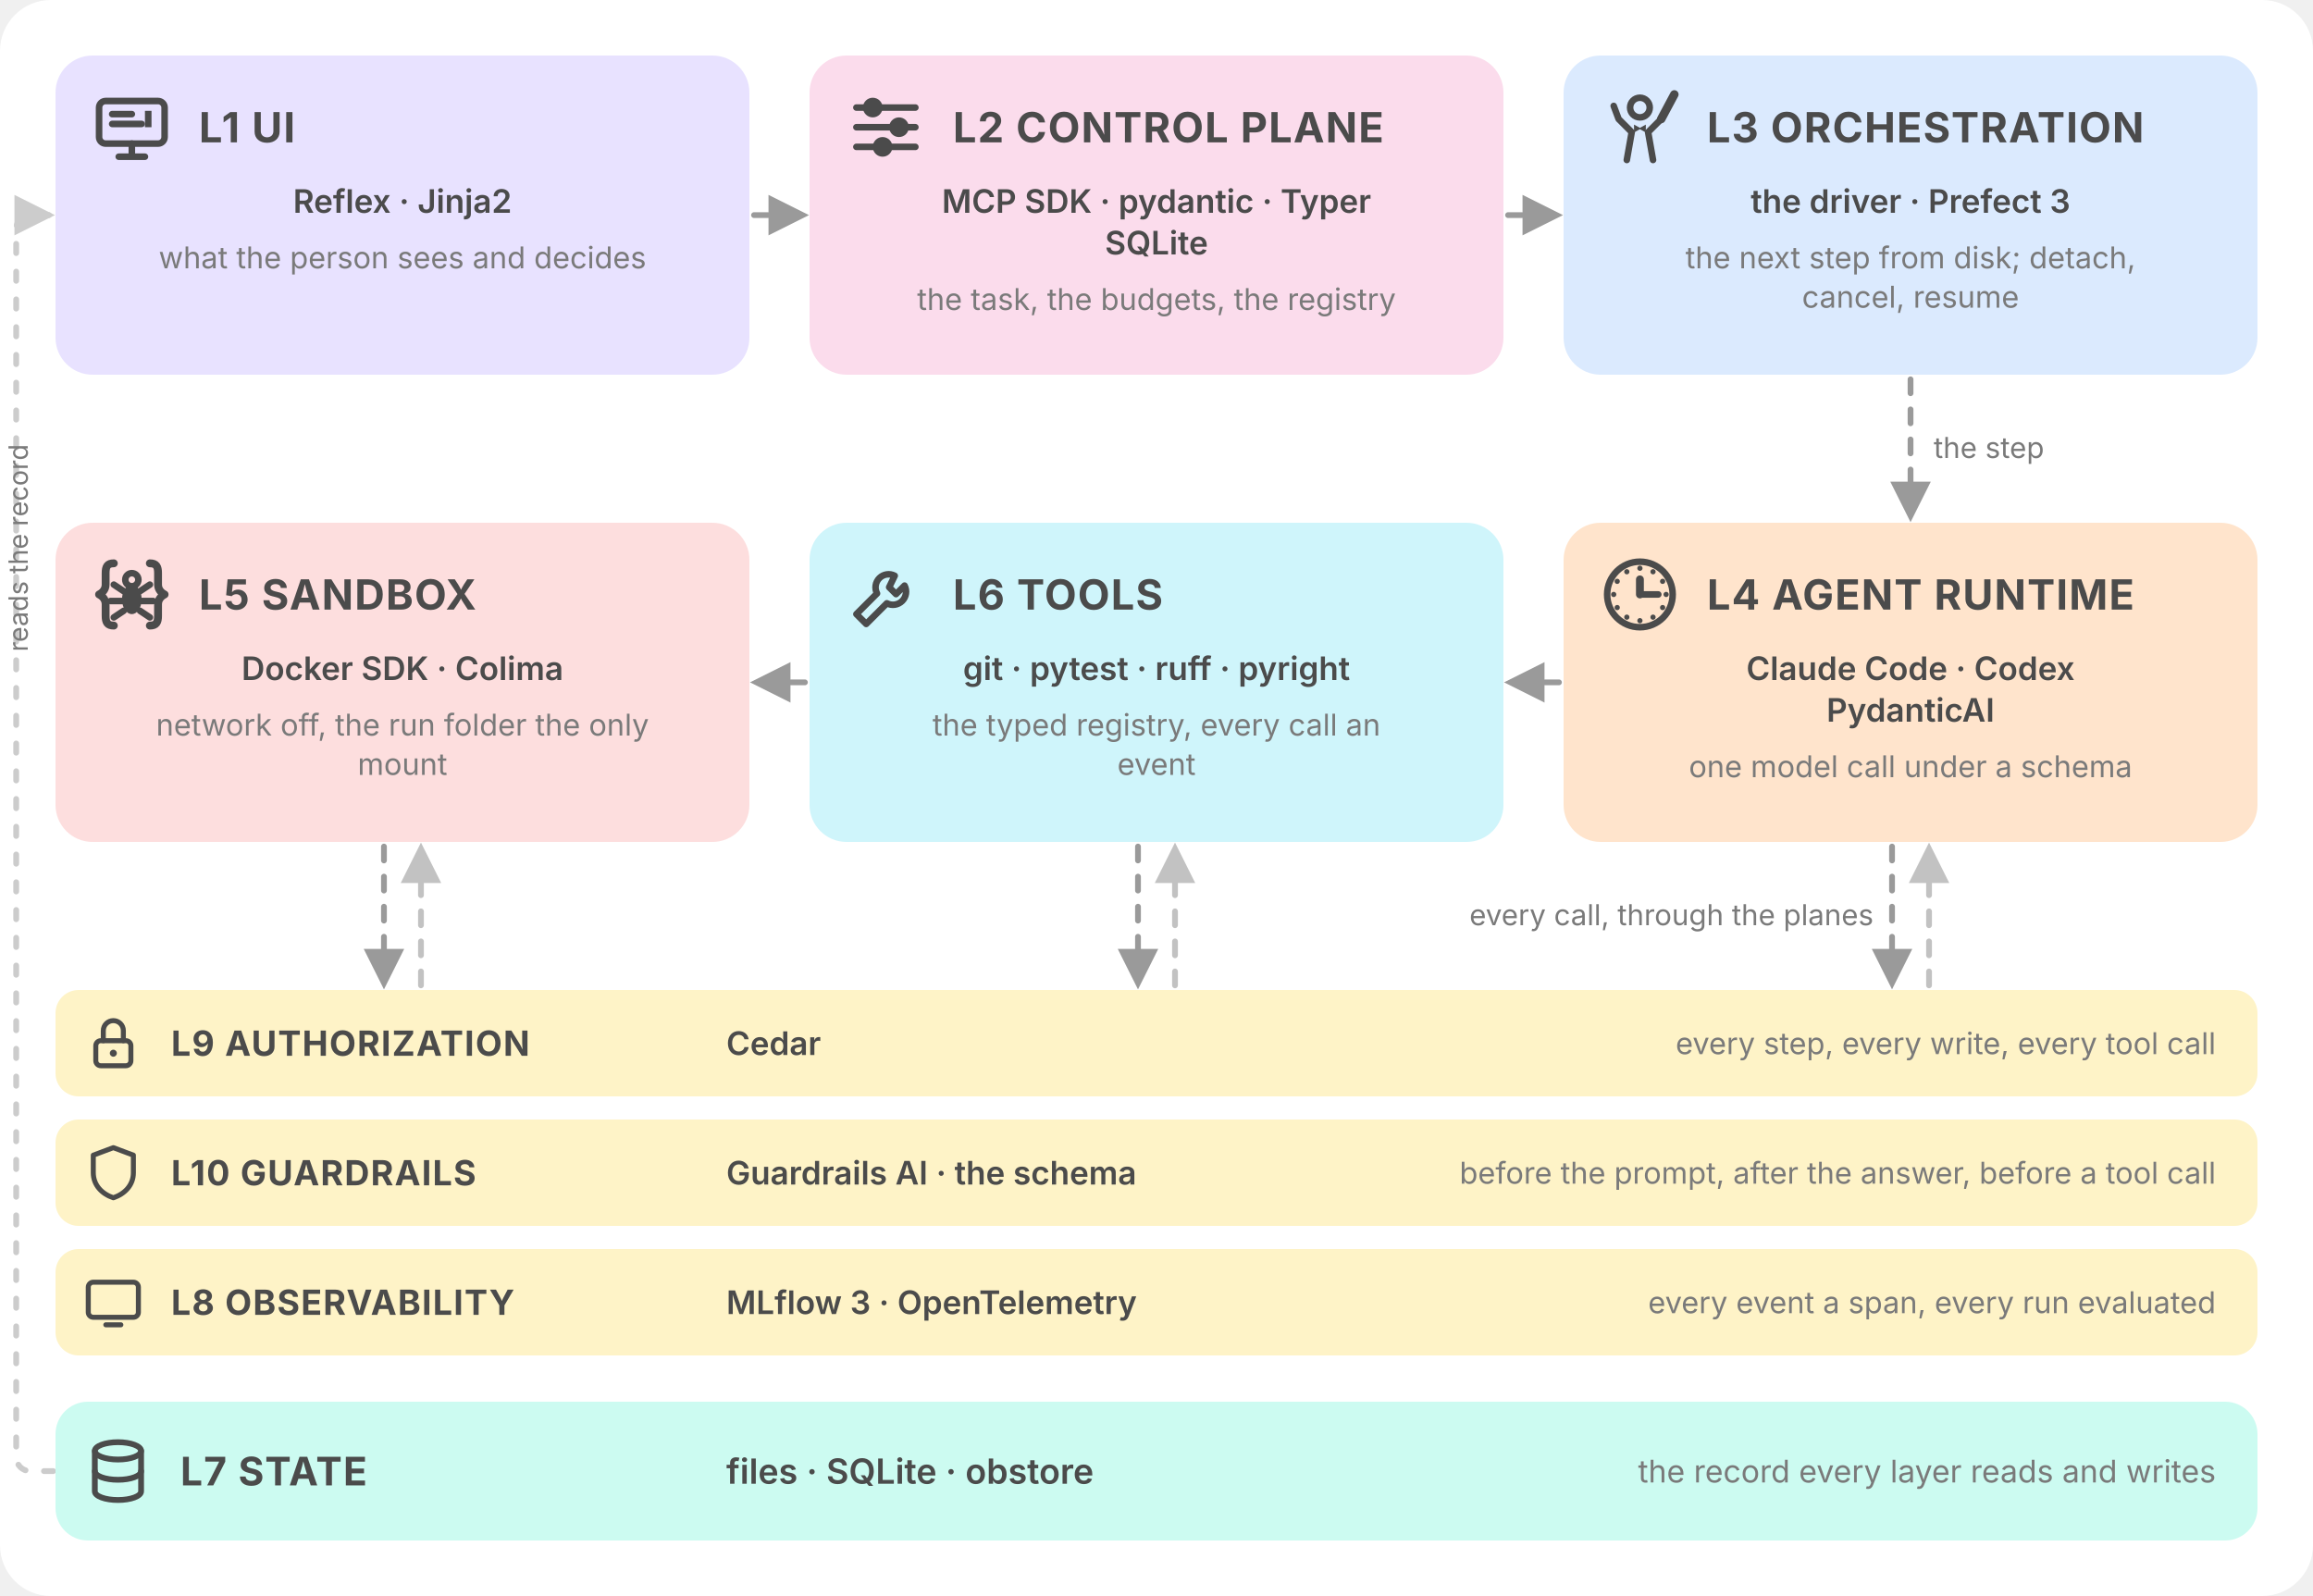
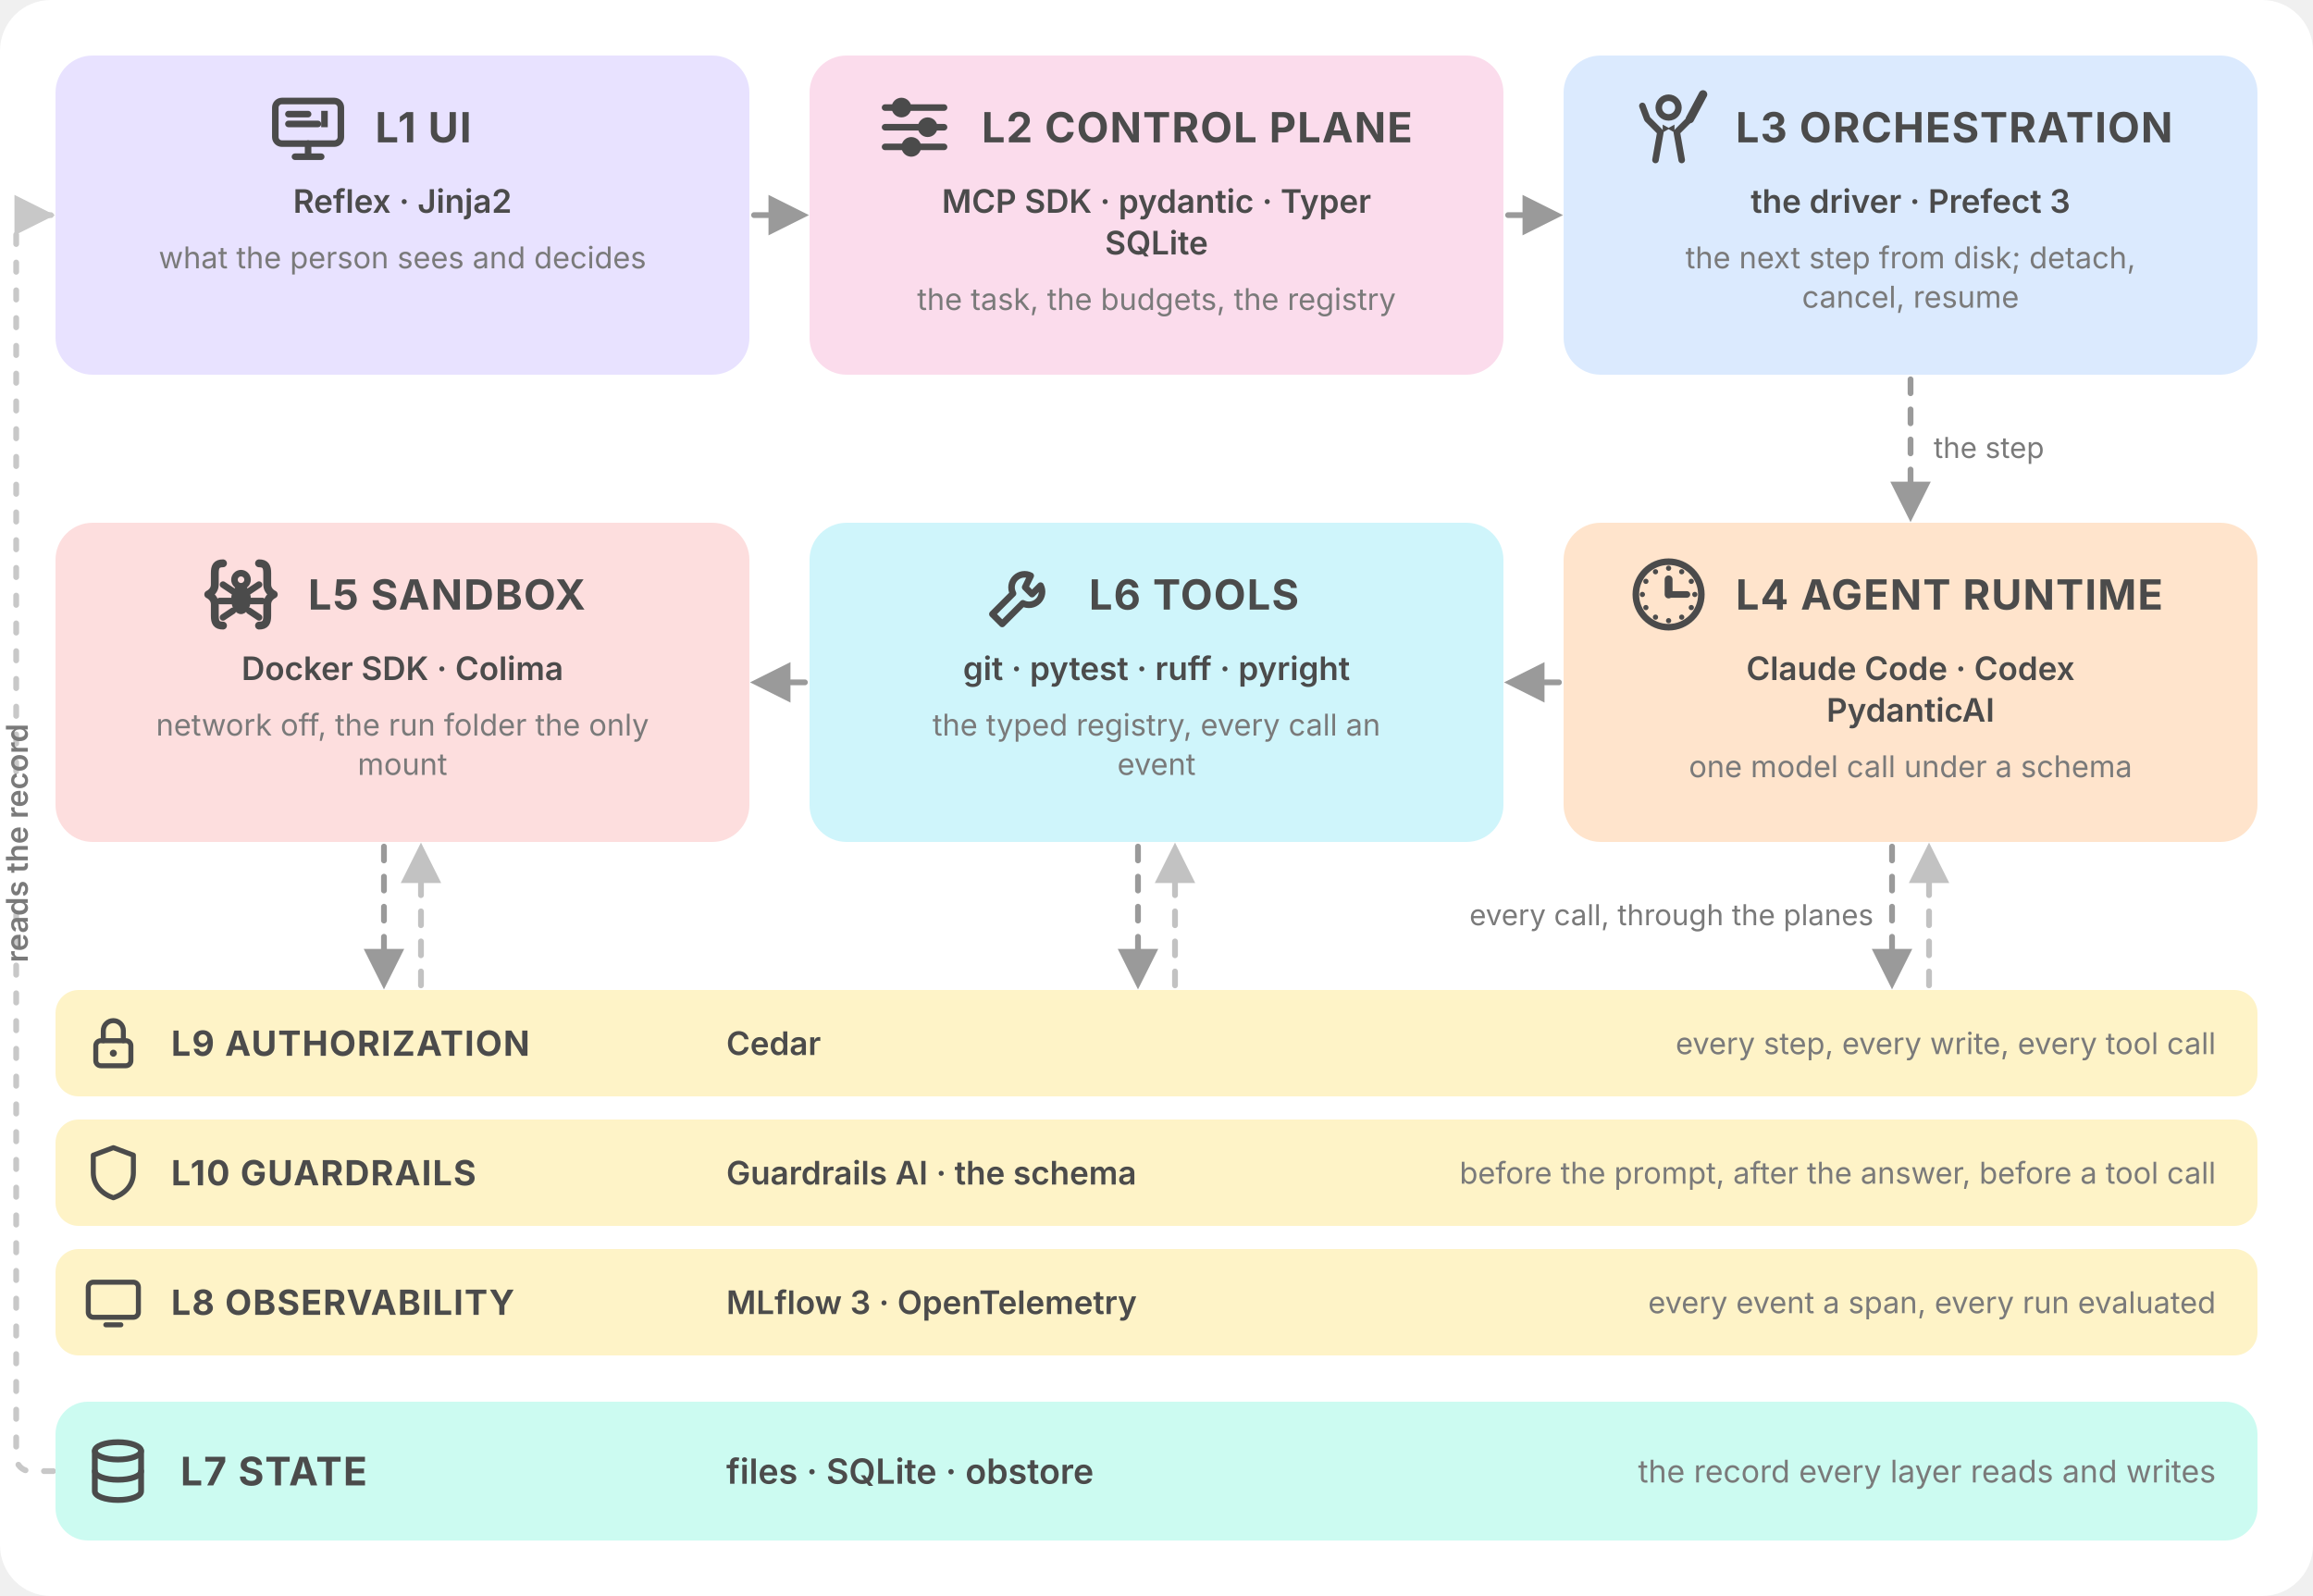
<svg xmlns="http://www.w3.org/2000/svg" viewBox="0 0 1000 690" width="1000" height="690" font-family="Inter, -apple-system, 'Segoe UI', Helvetica, Arial, sans-serif">
  <defs>
    <marker id="ah" viewBox="0 0 10 10" refX="9" refY="5" markerWidth="7" markerHeight="7" orient="auto-start-reverse">
      <path d="M0,0 L10,5 L0,10 z" fill="#9a9a9a" />
    </marker>
  </defs>
  <rect width="1000" height="690" rx="22" fill="#ffffff" />
  <rect x="24" y="24" width="300" height="138" rx="16" fill="#e8e2ff" />
-   <g transform="translate(40,38) scale(1.41667)" fill="none" stroke="#4b4b4b" stroke-width="2" stroke-linecap="round" stroke-linejoin="round">
+   <g transform="translate(116.2,38) scale(1.41667)" fill="none" stroke="#4b4b4b" stroke-width="2" stroke-linecap="round" stroke-linejoin="round">
    <rect x="2" y="4" width="20" height="13" rx="2" />
    <path d="M8 21h8M12 17v4" />
    <path d="M6 8h6M6 11h9" />
    <rect x="16" y="7" width="2" height="5" fill="#4b4b4b" stroke="none">
      <animate attributeName="opacity" values="1;0;1" dur="0.8s" repeatCount="indefinite" />
    </rect>
  </g>
-   <text x="86" y="55" dominant-baseline="central" font-size="18" font-weight="700" letter-spacing="0.5" fill="#4b4b4b">L1  UI</text>
+   <text x="162.2" y="55" dominant-baseline="central" font-size="18" font-weight="700" letter-spacing="0.5" fill="#4b4b4b">L1  UI</text>
  <text x="174" y="92" text-anchor="middle" font-size="14" font-weight="600" fill="#4b4b4b">Reflex · Jinja2</text>
  <text x="174" y="116" text-anchor="middle" font-size="13" fill="#7a7a7a">what the person sees and decides</text>
  <rect x="350" y="24" width="300" height="138" rx="16" fill="#fbdcec" />
-   <g transform="translate(366,38) scale(1.41667)" fill="none" stroke="#4b4b4b" stroke-width="2" stroke-linecap="round" stroke-linejoin="round">
+   <g transform="translate(378.4,38) scale(1.41667)" fill="none" stroke="#4b4b4b" stroke-width="2" stroke-linecap="round" stroke-linejoin="round">
    <path d="M3 6h18M3 12h18M3 18h18" />
    <circle cx="8" cy="6" r="2" fill="#4b4b4b">
      <animate attributeName="cx" values="8;14;8" dur="2s" repeatCount="indefinite" />
    </circle>
    <circle cx="16" cy="12" r="2" fill="#4b4b4b">
      <animate attributeName="cx" values="16;9;16" dur="2.5s" repeatCount="indefinite" />
    </circle>
    <circle cx="11" cy="18" r="2" fill="#4b4b4b">
      <animate attributeName="cx" values="11;17;11" dur="3s" repeatCount="indefinite" />
    </circle>
  </g>
-   <text x="412" y="55" dominant-baseline="central" font-size="18" font-weight="700" letter-spacing="0.5" fill="#4b4b4b">L2  CONTROL PLANE</text>
+   <text x="424.4" y="55" dominant-baseline="central" font-size="18" font-weight="700" letter-spacing="0.5" fill="#4b4b4b">L2  CONTROL PLANE</text>
  <text x="500" y="92" text-anchor="middle" font-size="14" font-weight="600" fill="#4b4b4b">MCP SDK · pydantic · Typer</text>
  <text x="500" y="110" text-anchor="middle" font-size="14" font-weight="600" fill="#4b4b4b">SQLite</text>
  <text x="500" y="134" text-anchor="middle" font-size="13" fill="#7a7a7a">the task, the budgets, the registry</text>
  <rect x="676" y="24" width="300" height="138" rx="16" fill="#dbeafe" />
-   <g transform="translate(692,38) scale(1.41667)" fill="none" stroke="#4b4b4b" stroke-width="2" stroke-linecap="round" stroke-linejoin="round">
+   <g transform="translate(704.4,38) scale(1.41667)" fill="none" stroke="#4b4b4b" stroke-width="2" stroke-linecap="round" stroke-linejoin="round">
    <circle cx="12" cy="6" r="3" />
    <path d="M10.2 11.2l1.8 1 1.8-1v2.4l-1.8-1-1.8 1z" fill="#4b4b4b" stroke="none" />
    <path d="M9.5 13.5L8 22M14.5 13.5L16 22" />
    <g>
      <path d="M9 13L5.5 9.5 4 5.5" />
      <animateTransform attributeName="transform" type="rotate" values="0 9 13;9 9 13;0 9 13;-7 9 13;0 9 13" dur="1.2s" repeatCount="indefinite" />
    </g>
    <g>
      <path d="M15 13l3.5-3.5" />
      <path d="M18.5 9.5L22.5 2" stroke-width="2.6" />
      <animateTransform attributeName="transform" type="rotate" values="0 15 13;-28 15 13;0 15 13;18 15 13;0 15 13" dur="1.2s" repeatCount="indefinite" />
    </g>
  </g>
-   <text x="738" y="55" dominant-baseline="central" font-size="18" font-weight="700" letter-spacing="0.5" fill="#4b4b4b">L3  ORCHESTRATION</text>
+   <text x="750.4" y="55" dominant-baseline="central" font-size="18" font-weight="700" letter-spacing="0.5" fill="#4b4b4b">L3  ORCHESTRATION</text>
  <text x="826" y="92" text-anchor="middle" font-size="14" font-weight="600" fill="#4b4b4b">the driver · Prefect 3</text>
  <text x="826" y="116" text-anchor="middle" font-size="13" fill="#7a7a7a">the next step from disk; detach,</text>
  <text x="826" y="133" text-anchor="middle" font-size="13" fill="#7a7a7a">cancel, resume</text>
  <rect x="676" y="226" width="300" height="138" rx="16" fill="#ffe4cc" />
-   <g transform="translate(692,240) scale(1.41667)" fill="none" stroke="#4b4b4b" stroke-width="2" stroke-linecap="round" stroke-linejoin="round">
+   <g transform="translate(704.4,240) scale(1.41667)" fill="none" stroke="#4b4b4b" stroke-width="2" stroke-linecap="round" stroke-linejoin="round">
    <circle cx="12" cy="12" r="10" />
    <circle cx="12.00" cy="4.00" r="0.8" fill="#4b4b4b" stroke="none" />
    <circle cx="16.00" cy="5.07" r="0.8" fill="#4b4b4b" stroke="none" />
    <circle cx="18.93" cy="8.00" r="0.8" fill="#4b4b4b" stroke="none" />
    <circle cx="20.00" cy="12.00" r="0.8" fill="#4b4b4b" stroke="none" />
    <circle cx="18.93" cy="16.00" r="0.8" fill="#4b4b4b" stroke="none" />
    <circle cx="16.00" cy="18.93" r="0.8" fill="#4b4b4b" stroke="none" />
    <circle cx="12.00" cy="20.00" r="0.8" fill="#4b4b4b" stroke="none" />
    <circle cx="8.00" cy="18.93" r="0.8" fill="#4b4b4b" stroke="none" />
    <circle cx="5.07" cy="16.00" r="0.8" fill="#4b4b4b" stroke="none" />
    <circle cx="4.00" cy="12.00" r="0.8" fill="#4b4b4b" stroke="none" />
    <circle cx="5.07" cy="8.00" r="0.8" fill="#4b4b4b" stroke="none" />
    <circle cx="8.00" cy="5.07" r="0.8" fill="#4b4b4b" stroke="none" />
    <g>
      <path d="M12 12V7.4" stroke-width="2.4" />
      <animateTransform attributeName="transform" type="rotate" from="0 12 12" to="360 12 12" dur="24s" repeatCount="indefinite" />
    </g>
    <g>
      <path d="M12 12h5.6" />
      <animateTransform attributeName="transform" type="rotate" from="0 12 12" to="360 12 12" dur="2s" repeatCount="indefinite" />
    </g>
    <circle cx="12" cy="12" r="1" fill="#4b4b4b" stroke="none" />
  </g>
-   <text x="738" y="257" dominant-baseline="central" font-size="18" font-weight="700" letter-spacing="0.5" fill="#4b4b4b">L4  AGENT RUNTIME</text>
+   <text x="750.4" y="257" dominant-baseline="central" font-size="18" font-weight="700" letter-spacing="0.5" fill="#4b4b4b">L4  AGENT RUNTIME</text>
  <text x="826" y="294" text-anchor="middle" font-size="14" font-weight="600" fill="#4b4b4b">Claude Code · Codex</text>
  <text x="826" y="312" text-anchor="middle" font-size="14" font-weight="600" fill="#4b4b4b">PydanticAI</text>
  <text x="826" y="336" text-anchor="middle" font-size="13" fill="#7a7a7a">one model call under a schema</text>
  <rect x="350" y="226" width="300" height="138" rx="16" fill="#cff5fb" />
-   <g transform="translate(366,240) scale(1.41667)" fill="none" stroke="#4b4b4b" stroke-width="2" stroke-linecap="round" stroke-linejoin="round">
+   <g transform="translate(424.8,240) scale(1.41667)" fill="none" stroke="#4b4b4b" stroke-width="2" stroke-linecap="round" stroke-linejoin="round">
    <g>
      <path d="M14.7 6.3a4 4 0 0 0-5.4 5.4L3 18l3 3 6.3-6.3a4 4 0 0 0 5.4-5.4l-2.6 2.6-2.1-2.1z" />
      <animateTransform attributeName="transform" type="rotate" values="0 12 12;-14 12 12;0 12 12" dur="1.3s" repeatCount="indefinite" />
    </g>
  </g>
-   <text x="412" y="257" dominant-baseline="central" font-size="18" font-weight="700" letter-spacing="0.5" fill="#4b4b4b">L6  TOOLS</text>
+   <text x="470.8" y="257" dominant-baseline="central" font-size="18" font-weight="700" letter-spacing="0.5" fill="#4b4b4b">L6  TOOLS</text>
  <text x="500" y="294" text-anchor="middle" font-size="14" font-weight="600" fill="#4b4b4b">git · pytest · ruff · pyright</text>
  <text x="500" y="318" text-anchor="middle" font-size="13" fill="#7a7a7a">the typed registry, every call an</text>
  <text x="500" y="335" text-anchor="middle" font-size="13" fill="#7a7a7a">event</text>
  <rect x="24" y="226" width="300" height="138" rx="16" fill="#fddede" />
-   <g transform="translate(40,240) scale(1.41667)" fill="none" stroke="#4b4b4b" stroke-width="2" stroke-linecap="round" stroke-linejoin="round">
+   <g transform="translate(87.2,240) scale(1.41667)" fill="none" stroke="#4b4b4b" stroke-width="2" stroke-linecap="round" stroke-linejoin="round">
    <g>
      <ellipse cx="12" cy="13.5" rx="3" ry="4.5" fill="#4b4b4b" stroke="none" />
      <circle cx="12" cy="7.5" r="2" />
      <path d="M9.5 11L6.5 9M9 14H5.5M9.5 17l-3 2M14.5 11l3-2M15 14h3.5M14.5 17l3 2" />
      <animateTransform attributeName="transform" type="translate" values="0 0;4 -0.5;0.5 0;0 0;-4 0.5;-0.5 0;0 0" keyTimes="0;0.18;0.28;0.5;0.68;0.78;1" dur="2.4s" repeatCount="indefinite" />
    </g>
    <g>
      <path d="M6.5 2.5c-2 0-2.5 1-2.5 3v3.5c0 1.5-1 2.5-2 3 1 .5 2 1.5 2 3v3.5c0 2 .5 3 2.5 3" stroke-width="2.4" />
      <animateTransform attributeName="transform" type="translate" values="0 0;0 0;0 0;0 0;2.6 0;0 0;0 0" keyTimes="0;0.18;0.28;0.5;0.68;0.78;1" dur="2.4s" repeatCount="indefinite" />
    </g>
    <g>
      <path d="M17.5 2.5c2 0 2.5 1 2.5 3v3.5c0 1.5 1 2.5 2 3-1 .5-2 1.5-2 3v3.5c0 2-.5 3-2.5 3" stroke-width="2.4" />
      <animateTransform attributeName="transform" type="translate" values="0 0;-2.6 0;0 0;0 0;0 0;0 0;0 0" keyTimes="0;0.18;0.28;0.5;0.68;0.78;1" dur="2.4s" repeatCount="indefinite" />
    </g>
  </g>
-   <text x="86" y="257" dominant-baseline="central" font-size="18" font-weight="700" letter-spacing="0.5" fill="#4b4b4b">L5  SANDBOX</text>
+   <text x="133.2" y="257" dominant-baseline="central" font-size="18" font-weight="700" letter-spacing="0.5" fill="#4b4b4b">L5  SANDBOX</text>
  <text x="174" y="294" text-anchor="middle" font-size="14" font-weight="600" fill="#4b4b4b">Docker SDK · Colima</text>
  <text x="174" y="318" text-anchor="middle" font-size="13" fill="#7a7a7a">network off, the run folder the only</text>
  <text x="174" y="335" text-anchor="middle" font-size="13" fill="#7a7a7a">mount</text>
  <line x1="326" y1="93" x2="348" y2="93" stroke="#9a9a9a" stroke-width="2.5" stroke-linecap="round" stroke-dasharray="6 7" opacity="1" marker-end="url(#ah)">
    <animate attributeName="stroke-dashoffset" from="26" to="0" dur="0.8s" repeatCount="indefinite" />
  </line>
  <line x1="652" y1="93" x2="674" y2="93" stroke="#9a9a9a" stroke-width="2.5" stroke-linecap="round" stroke-dasharray="6 7" opacity="1" marker-end="url(#ah)">
    <animate attributeName="stroke-dashoffset" from="26" to="0" dur="0.8s" repeatCount="indefinite" />
  </line>
  <line x1="826" y1="164" x2="826" y2="224" stroke="#9a9a9a" stroke-width="2.5" stroke-linecap="round" stroke-dasharray="6 7" opacity="1" marker-end="url(#ah)">
    <animate attributeName="stroke-dashoffset" from="26" to="0" dur="0.8s" repeatCount="indefinite" />
  </line>
  <text x="836" y="198" text-anchor="start" font-size="12.5" fill="#7a7a7a">the step</text>
  <line x1="674" y1="295" x2="652" y2="295" stroke="#9a9a9a" stroke-width="2.5" stroke-linecap="round" stroke-dasharray="6 7" opacity="1" marker-end="url(#ah)">
    <animate attributeName="stroke-dashoffset" from="26" to="0" dur="0.8s" repeatCount="indefinite" />
  </line>
  <line x1="348" y1="295" x2="326" y2="295" stroke="#9a9a9a" stroke-width="2.5" stroke-linecap="round" stroke-dasharray="6 7" opacity="1" marker-end="url(#ah)">
    <animate attributeName="stroke-dashoffset" from="26" to="0" dur="0.8s" repeatCount="indefinite" />
  </line>
  <line x1="818" y1="366" x2="818" y2="426" stroke="#9a9a9a" stroke-width="2.5" stroke-linecap="round" stroke-dasharray="6 7" opacity="1" marker-end="url(#ah)">
    <animate attributeName="stroke-dashoffset" from="26" to="0" dur="0.6s" repeatCount="indefinite" />
  </line>
  <text x="810" y="400" text-anchor="end" font-size="12.5" fill="#7a7a7a">every call, through the planes</text>
  <line x1="834" y1="426" x2="834" y2="366" stroke="#9a9a9a" stroke-width="2.5" stroke-linecap="round" stroke-dasharray="6 7" opacity="0.6" marker-end="url(#ah)">
    <animate attributeName="stroke-dashoffset" from="26" to="0" dur="0.6s" repeatCount="indefinite" />
  </line>
  <line x1="492" y1="366" x2="492" y2="426" stroke="#9a9a9a" stroke-width="2.5" stroke-linecap="round" stroke-dasharray="6 7" opacity="1" marker-end="url(#ah)">
    <animate attributeName="stroke-dashoffset" from="26" to="0" dur="0.6s" repeatCount="indefinite" />
  </line>
  <line x1="508" y1="426" x2="508" y2="366" stroke="#9a9a9a" stroke-width="2.5" stroke-linecap="round" stroke-dasharray="6 7" opacity="0.6" marker-end="url(#ah)">
    <animate attributeName="stroke-dashoffset" from="26" to="0" dur="0.6s" repeatCount="indefinite" />
  </line>
  <line x1="166" y1="366" x2="166" y2="426" stroke="#9a9a9a" stroke-width="2.5" stroke-linecap="round" stroke-dasharray="6 7" opacity="1" marker-end="url(#ah)">
    <animate attributeName="stroke-dashoffset" from="26" to="0" dur="0.6s" repeatCount="indefinite" />
  </line>
  <line x1="182" y1="426" x2="182" y2="366" stroke="#9a9a9a" stroke-width="2.5" stroke-linecap="round" stroke-dasharray="6 7" opacity="0.6" marker-end="url(#ah)">
    <animate attributeName="stroke-dashoffset" from="26" to="0" dur="0.6s" repeatCount="indefinite" />
  </line>
-   <path d="M23,636 H13 A6,6 0 0 1 7,630 V99 A6,6 0 0 1 13,93 H22" fill="none" stroke="#9a9a9a" stroke-width="2.5" stroke-linecap="round" stroke-dasharray="4 8" opacity="0.5" marker-end="url(#ah)">
+   <path d="M23,636 H13 A6,6 0 0 1 7,630 V395.5" fill="none" stroke="#9a9a9a" stroke-width="2.5" stroke-linecap="round" stroke-dasharray="4 8" opacity="0.55">
    <animate attributeName="stroke-dashoffset" from="24" to="0" dur="1.2s" repeatCount="indefinite" />
  </path>
-   <text x="12" y="192" font-size="11.5" fill="#7a7a7a" transform="rotate(-90 12,192)" text-anchor="end">reads the record</text>
+   <path d="M7,333.5 V99 A6,6 0 0 1 13,93 H22" fill="none" stroke="#9a9a9a" stroke-width="2.5" stroke-linecap="round" stroke-dasharray="4 8" opacity="0.55" marker-end="url(#ah)">
+     <animate attributeName="stroke-dashoffset" from="24" to="0" dur="1.2s" repeatCount="indefinite" />
+   </path>
+   <text x="12" y="364.5" font-size="13" font-weight="600" fill="#7a7a7a" transform="rotate(-90 12,364.5)" text-anchor="middle">reads the record</text>
  <rect x="24" y="428" width="952" height="46" rx="10" fill="#fef3c7" />
  <g transform="translate(36,438) scale(1.08333)" fill="none" stroke="#4b4b4b" stroke-width="2" stroke-linecap="round" stroke-linejoin="round">
    <g>
      <rect x="5" y="11" width="14" height="10" rx="2" />
      <path d="M8 11V7a4 4 0 0 1 8 0v4" />
      <circle cx="12" cy="16" r="1.4" fill="#4b4b4b" stroke="none" />
      <animateTransform attributeName="transform" type="rotate" values="0 12 16;-7 12 16;0 12 16;7 12 16;0 12 16" dur="1.8s" repeatCount="indefinite" />
    </g>
  </g>
  <text x="74" y="451" dominant-baseline="central" font-size="15" font-weight="700" letter-spacing="0.5" fill="#4b4b4b">L9  AUTHORIZATION</text>
  <text x="314" y="451" dominant-baseline="central" font-size="14" font-weight="600" fill="#4b4b4b">Cedar</text>
  <text x="958" y="451" dominant-baseline="central" text-anchor="end" font-size="13" fill="#7a7a7a">every step, every write, every tool call</text>
  <rect x="24" y="484" width="952" height="46" rx="10" fill="#fef3c7" />
  <g transform="translate(36,494) scale(1.08333)" fill="none" stroke="#4b4b4b" stroke-width="2" stroke-linecap="round" stroke-linejoin="round">
    <path d="M12 2l8 3v7c0 5-3.5 8.5-8 10-4.5-1.5-8-5-8-10V5z" />
    <path d="M8.5 12.5l2.3 2.3L15.5 10" stroke-dasharray="12" stroke-dashoffset="12">
      <animate attributeName="stroke-dashoffset" values="12;0;0;12" keyTimes="0;0.4;0.8;1" dur="1.5s" repeatCount="indefinite" />
    </path>
  </g>
  <text x="74" y="507" dominant-baseline="central" font-size="15" font-weight="700" letter-spacing="0.5" fill="#4b4b4b">L10  GUARDRAILS</text>
  <text x="314" y="507" dominant-baseline="central" font-size="14" font-weight="600" fill="#4b4b4b">Guardrails AI · the schema</text>
  <text x="958" y="507" dominant-baseline="central" text-anchor="end" font-size="13" fill="#7a7a7a">before the prompt, after the answer, before a tool call</text>
  <rect x="24" y="540" width="952" height="46" rx="10" fill="#fef3c7" />
  <g transform="translate(36,550) scale(1.08333)" fill="none" stroke="#4b4b4b" stroke-width="2" stroke-linecap="round" stroke-linejoin="round">
    <rect x="2" y="4" width="20" height="14" rx="2" />
    <path d="M4 12h3l2-5 3 10 2-6 2 3h4" stroke-dasharray="40" stroke-dashoffset="40">
      <animate attributeName="stroke-dashoffset" values="40;0" dur="1.2s" repeatCount="indefinite" />
    </path>
    <path d="M9 21h6" />
  </g>
  <text x="74" y="563" dominant-baseline="central" font-size="15" font-weight="700" letter-spacing="0.5" fill="#4b4b4b">L8  OBSERVABILITY</text>
  <text x="314" y="563" dominant-baseline="central" font-size="14" font-weight="600" fill="#4b4b4b">MLflow 3 · OpenTelemetry</text>
  <text x="958" y="563" dominant-baseline="central" text-anchor="end" font-size="13" fill="#7a7a7a">every event a span, every run evaluated</text>
  <rect x="24" y="606" width="952" height="60" rx="14" fill="#ccfbf1" />
  <g transform="translate(36,621) scale(1.25)" fill="none" stroke="#4b4b4b" stroke-width="2" stroke-linecap="round" stroke-linejoin="round">
    <ellipse cx="12" cy="5" rx="8" ry="3" />
    <path d="M4 5v14c0 1.7 3.6 3 8 3s8-1.3 8-3V5" />
    <path d="M4 12c0 1.7 3.6 3 8 3s8-1.3 8-3">
      <animate attributeName="opacity" values="1;0.3;1" dur="1.5s" repeatCount="indefinite" />
    </path>
  </g>
  <text x="78" y="636" dominant-baseline="central" font-size="17" font-weight="700" letter-spacing="0.5" fill="#4b4b4b">L7  STATE</text>
  <text x="314" y="636" dominant-baseline="central" font-size="15" font-weight="600" fill="#4b4b4b">files · SQLite · obstore</text>
  <text x="958" y="636" dominant-baseline="central" text-anchor="end" font-size="13.5" fill="#7a7a7a">the record every layer reads and writes</text>
</svg>
